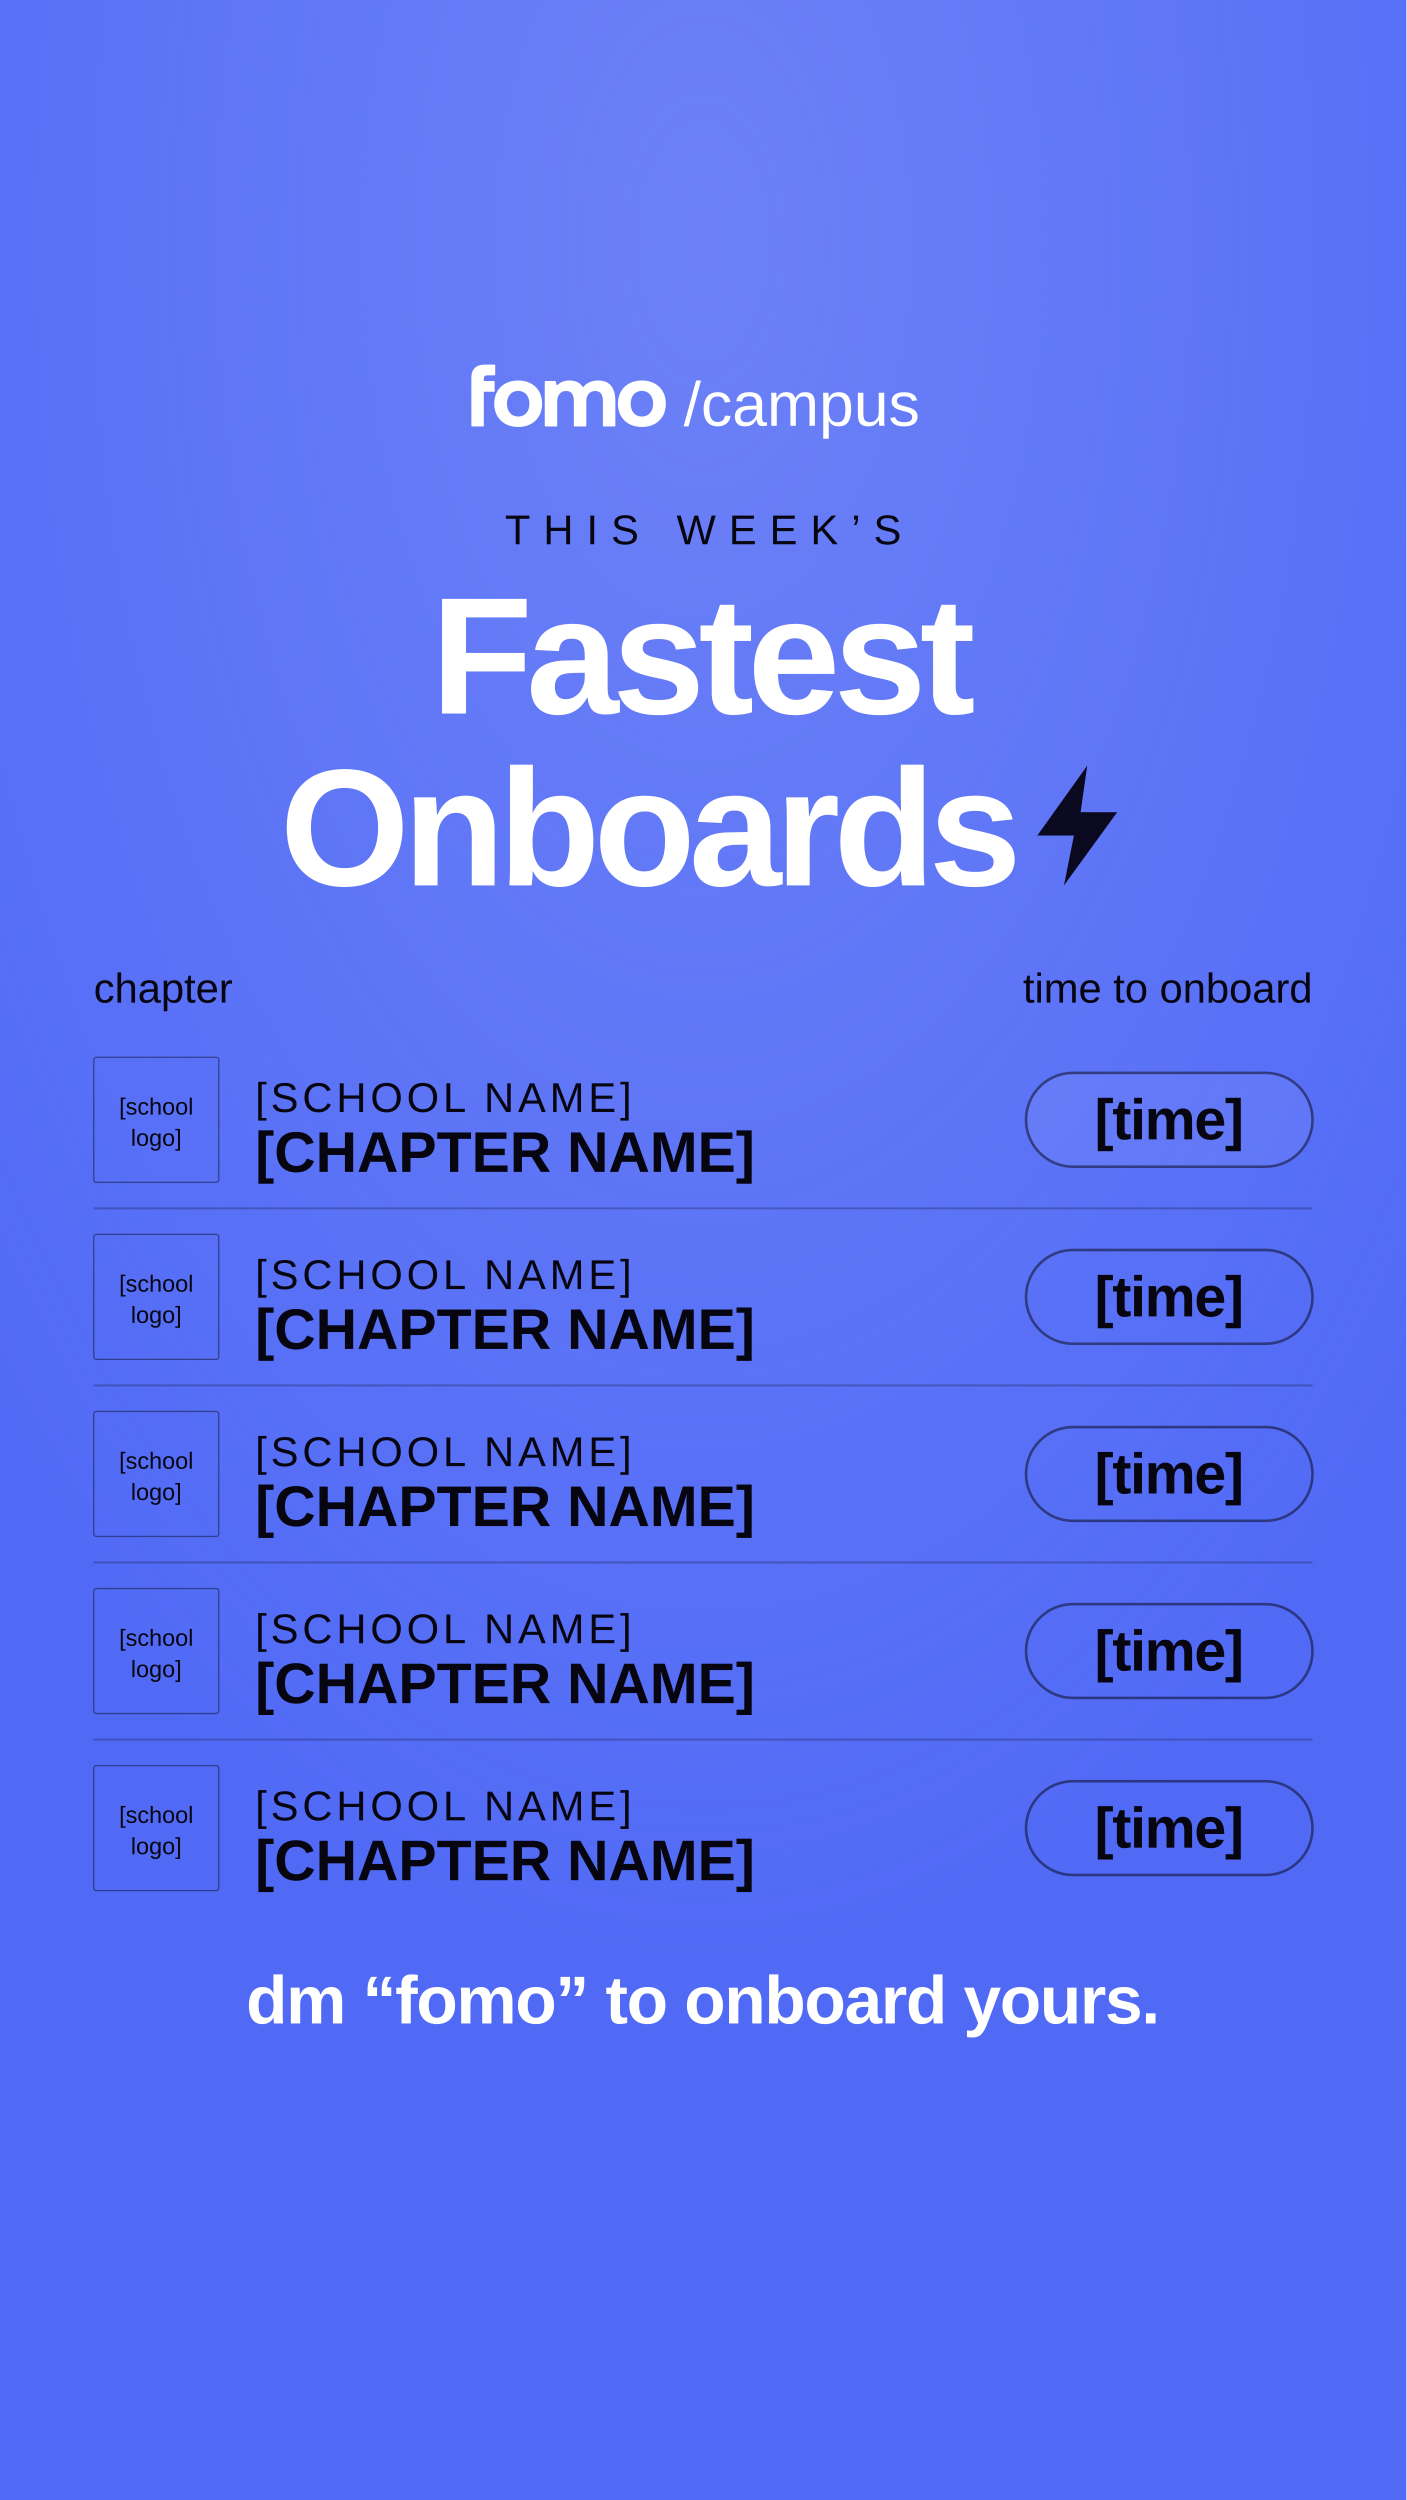
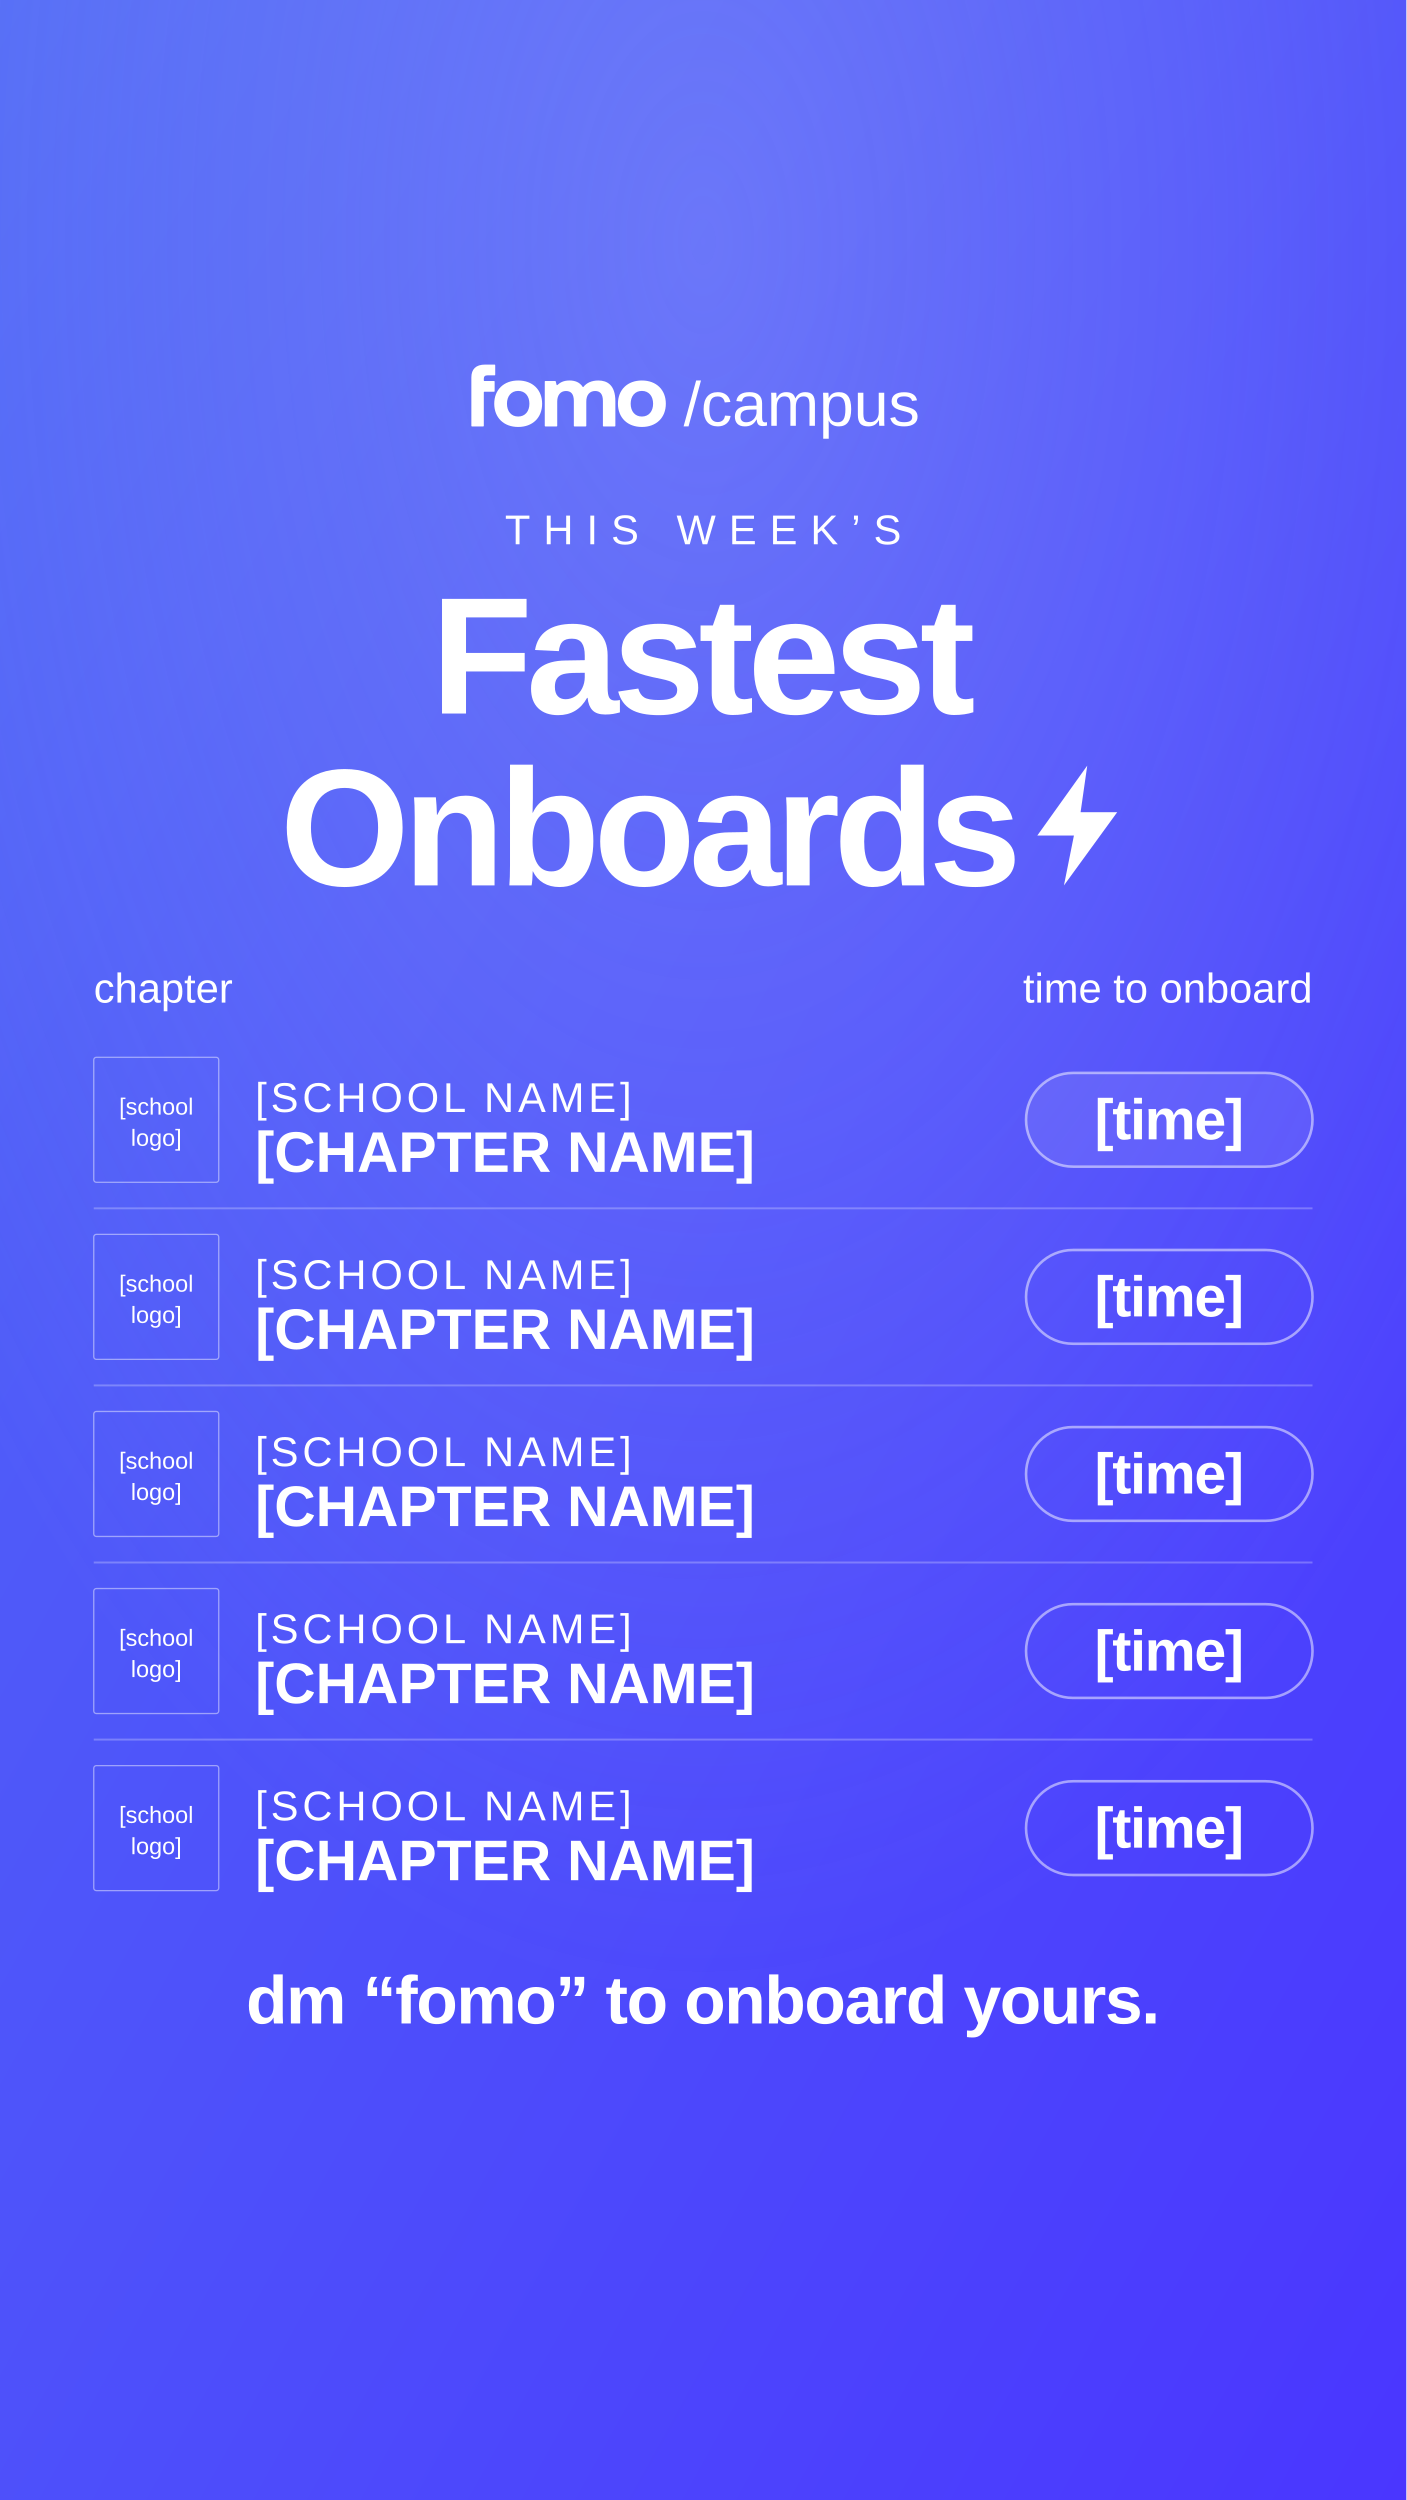
<svg xmlns="http://www.w3.org/2000/svg" xmlns:xlink="http://www.w3.org/1999/xlink" width="1080" height="1920" viewBox="0 0 1080 1920" role="img" aria-labelledby="title description">
  <defs>
    <style>text{font-family:Aeonik,Arial,sans-serif}</style>
    <symbol id="fomo-wordmark" viewBox="0 0 352 113">
      <path d="M0.003 23.325C0.003 8.468 7.991 0 24.923 0H42.105C42.675 0 43.134 0.46 43.134 1.029V18.462C43.134 19.031 42.675 19.49 42.105 19.49H28.757C24.443 19.49 22.526 21.408 22.526 25.561V28.685C22.526 29.255 22.985 29.714 23.555 29.714H41.076C41.646 29.714 42.105 30.174 42.105 30.743V48.014C42.105 48.584 41.646 49.043 41.076 49.043H23.555C22.985 49.043 22.526 49.503 22.526 50.072V110.797C22.526 111.366 22.066 111.826 21.497 111.826H1.029C0.46 111.826 0 111.366 0 110.797V23.325H0.003Z" fill="currentColor" />
      <path d="M41.381 70.769C41.381 45.528 58.636 28.757 84.673 28.757C110.711 28.757 127.965 45.531 127.965 70.769C127.965 96.008 110.711 112.782 84.673 112.782C58.636 112.782 41.381 96.008 41.381 70.769ZM104.959 70.769C104.959 57.192 97.291 47.606 84.67 47.606C72.049 47.606 64.384 57.192 64.384 70.769C64.384 84.347 72.052 93.933 84.67 93.933C97.287 93.933 104.959 84.347 104.959 70.769Z" fill="currentColor" />
      <path d="M260.369 65.978V110.796C260.369 111.366 259.909 111.825 259.34 111.825H238.872C238.302 111.825 237.843 111.366 237.843 110.796V65.817C237.843 53.995 233.371 47.767 223.785 47.767C214.199 47.767 207.491 54.794 207.81 67.415V110.796C207.81 111.366 207.35 111.825 206.781 111.825H186.313C185.744 111.825 185.284 111.366 185.284 110.796V65.817C185.284 53.995 180.812 47.767 171.065 47.767C161.318 47.767 155.251 55.117 155.251 66.616V110.796C155.251 111.366 154.792 111.825 154.222 111.825H133.754C133.185 111.825 132.725 111.366 132.725 110.796V30.746C132.725 30.177 133.185 29.717 133.754 29.717H151.571C152.044 29.717 152.456 30.039 152.569 30.495L154.088 36.58C154.246 37.211 155.028 37.447 155.501 37.002C160.183 32.615 166.476 28.757 177.451 28.757C186.961 28.757 195.882 31.703 201.246 40.284C201.565 40.791 202.281 40.836 202.652 40.362C208.307 33.136 217.317 28.757 229.687 28.757C245.662 28.757 260.358 37.063 260.358 65.978H260.369Z" fill="currentColor" />
      <path d="M265.029 70.769C265.029 45.528 282.284 28.757 308.321 28.757C334.359 28.757 351.613 45.531 351.613 70.769C351.613 96.008 334.359 112.782 308.321 112.782C282.284 112.782 265.029 96.008 265.029 70.769ZM328.607 70.769C328.607 57.192 320.939 47.606 308.318 47.606C295.697 47.606 288.032 57.192 288.032 70.769C288.032 84.347 295.7 93.933 308.318 93.933C320.935 93.933 328.607 84.347 328.607 70.769Z" fill="currentColor" />
    </symbol>
+     <linearGradient id="field" x1="0" y1="0" x2="1" y2="1">
+       <stop stop-color="#516AF6" />
+       <stop offset="1" stop-color="#4A36FF" />
+     </linearGradient>
    <radialGradient id="glow" cx="0.5" cy="0.1" r="0.7">
      <stop stop-color="#ACB8F9" stop-opacity="0.3" />
      <stop offset="1" stop-color="#ACB8F9" stop-opacity="0" />
    </radialGradient>
  </defs>
  <g id="background">
-     <rect width="1080" height="1920" fill="#516AF6" />
+     <rect width="1080" height="1920" fill="url(#field)" />
    <rect width="1080" height="1920" fill="url(#glow)" />
  </g>
  <g id="brand" color="#FFFFFF">
    <use href="#fomo-wordmark" xlink:href="#fomo-wordmark" x="362" y="280" width="149.522" height="48" />
    <text x="525" y="327" font-size="48" fill="#FFFFFF" font-weight="500">/campus</text>
  </g>
  <g id="editable-headline">
-     <text x="540" y="418" font-size="32" fill="#060510" font-weight="500" text-anchor="middle" letter-spacing="10">THIS WEEK’S</text>
+     <text x="540" y="418" font-size="32" fill="#FFFFFF" font-weight="500" text-anchor="middle" letter-spacing="10">THIS WEEK’S</text>
    <text x="540" y="548" font-size="128" fill="#FFFFFF" font-weight="700" text-anchor="middle" letter-spacing="-5">Fastest</text>
    <text x="215" y="680" font-size="128" fill="#FFFFFF" font-weight="700" letter-spacing="-5">Onboards</text>
-     <g id="series-icon" fill="#0B091F" transform="translate(789 588) scale(1.2778)">
+     <g id="series-icon" fill="#FFFFFF" transform="translate(789 588) scale(1.2778)">
      <path d="M36 0L6 42H28L22 72L54 28H32Z" />
    </g>
  </g>
  <g id="editable-column-labels">
-     <text x="72" y="770" font-size="32" fill="#060510" font-weight="400">chapter</text>
-     <text x="1008" y="770" font-size="32" fill="#060510" font-weight="400" text-anchor="end">time to onboard</text>
+     <text x="72" y="770" font-size="32" fill="#FFFFFF" font-weight="400">chapter</text>
+     <text x="1008" y="770" font-size="32" fill="#FFFFFF" font-weight="400" text-anchor="end">time to onboard</text>
  </g>
  <g id="editable-chapter-rows">
    <g id="onboard-1">
      <g id="replace-onboard-1-school-logo">
-         <rect x="72" y="812" width="96" height="96" rx="2" fill="none" stroke="#060510" stroke-opacity=".45" />
-         <text x="120" y="856" font-size="18" fill="#060510" font-weight="400" text-anchor="middle">[school</text>
-         <text x="120" y="880" font-size="18" fill="#060510" font-weight="400" text-anchor="middle">logo]</text>
+         <rect x="72" y="812" width="96" height="96" rx="2" fill="none" stroke="#FFFFFF" stroke-opacity=".45" />
+         <text x="120" y="856" font-size="18" fill="#FFFFFF" font-weight="400" text-anchor="middle">[school</text>
+         <text x="120" y="880" font-size="18" fill="#FFFFFF" font-weight="400" text-anchor="middle">logo]</text>
      </g>
-       <text x="196" y="854" font-size="32" fill="#060510" font-weight="500" letter-spacing="3">[SCHOOL NAME]</text>
-       <text x="196" y="900" font-size="44" fill="#060510" font-weight="700">[CHAPTER NAME]</text>
-       <rect x="788" y="824" width="220" height="72" rx="36" fill="#FFFFFF" fill-opacity="0.06" stroke="#060510" stroke-opacity=".5" stroke-width="2" />
-       <text x="898" y="875" font-size="44" fill="#060510" font-weight="700" text-anchor="middle" letter-spacing="-1">[time]</text>
+       <text x="196" y="854" font-size="32" fill="#FFFFFF" font-weight="500" letter-spacing="3">[SCHOOL NAME]</text>
+       <text x="196" y="900" font-size="44" fill="#FFFFFF" font-weight="700">[CHAPTER NAME]</text>
+       <rect x="788" y="824" width="220" height="72" rx="36" fill="#FFFFFF" fill-opacity="0.08" stroke="#FFFFFF" stroke-opacity=".5" stroke-width="2" />
+       <text x="898" y="875" font-size="44" fill="#FFFFFF" font-weight="700" text-anchor="middle" letter-spacing="-1">[time]</text>
    </g>
    <g id="onboard-2">
-       <path d="M72 928 H1008" fill="none" stroke="#060510" stroke-opacity=".25" stroke-width="1.5" />
+       <path d="M72 928 H1008" fill="none" stroke="#FFFFFF" stroke-opacity=".25" stroke-width="1.5" />
      <g id="replace-onboard-2-school-logo">
-         <rect x="72" y="948" width="96" height="96" rx="2" fill="none" stroke="#060510" stroke-opacity=".45" />
-         <text x="120" y="992" font-size="18" fill="#060510" font-weight="400" text-anchor="middle">[school</text>
-         <text x="120" y="1016" font-size="18" fill="#060510" font-weight="400" text-anchor="middle">logo]</text>
+         <rect x="72" y="948" width="96" height="96" rx="2" fill="none" stroke="#FFFFFF" stroke-opacity=".45" />
+         <text x="120" y="992" font-size="18" fill="#FFFFFF" font-weight="400" text-anchor="middle">[school</text>
+         <text x="120" y="1016" font-size="18" fill="#FFFFFF" font-weight="400" text-anchor="middle">logo]</text>
      </g>
-       <text x="196" y="990" font-size="32" fill="#060510" font-weight="500" letter-spacing="3">[SCHOOL NAME]</text>
-       <text x="196" y="1036" font-size="44" fill="#060510" font-weight="700">[CHAPTER NAME]</text>
-       <rect x="788" y="960" width="220" height="72" rx="36" fill="#FFFFFF" fill-opacity="0" stroke="#060510" stroke-opacity=".5" stroke-width="2" />
-       <text x="898" y="1011" font-size="44" fill="#060510" font-weight="700" text-anchor="middle" letter-spacing="-1">[time]</text>
+       <text x="196" y="990" font-size="32" fill="#FFFFFF" font-weight="500" letter-spacing="3">[SCHOOL NAME]</text>
+       <text x="196" y="1036" font-size="44" fill="#FFFFFF" font-weight="700">[CHAPTER NAME]</text>
+       <rect x="788" y="960" width="220" height="72" rx="36" fill="#FFFFFF" fill-opacity="0" stroke="#FFFFFF" stroke-opacity=".5" stroke-width="2" />
+       <text x="898" y="1011" font-size="44" fill="#FFFFFF" font-weight="700" text-anchor="middle" letter-spacing="-1">[time]</text>
    </g>
    <g id="onboard-3">
-       <path d="M72 1064 H1008" fill="none" stroke="#060510" stroke-opacity=".25" stroke-width="1.5" />
+       <path d="M72 1064 H1008" fill="none" stroke="#FFFFFF" stroke-opacity=".25" stroke-width="1.5" />
      <g id="replace-onboard-3-school-logo">
-         <rect x="72" y="1084" width="96" height="96" rx="2" fill="none" stroke="#060510" stroke-opacity=".45" />
-         <text x="120" y="1128" font-size="18" fill="#060510" font-weight="400" text-anchor="middle">[school</text>
-         <text x="120" y="1152" font-size="18" fill="#060510" font-weight="400" text-anchor="middle">logo]</text>
+         <rect x="72" y="1084" width="96" height="96" rx="2" fill="none" stroke="#FFFFFF" stroke-opacity=".45" />
+         <text x="120" y="1128" font-size="18" fill="#FFFFFF" font-weight="400" text-anchor="middle">[school</text>
+         <text x="120" y="1152" font-size="18" fill="#FFFFFF" font-weight="400" text-anchor="middle">logo]</text>
      </g>
-       <text x="196" y="1126" font-size="32" fill="#060510" font-weight="500" letter-spacing="3">[SCHOOL NAME]</text>
-       <text x="196" y="1172" font-size="44" fill="#060510" font-weight="700">[CHAPTER NAME]</text>
-       <rect x="788" y="1096" width="220" height="72" rx="36" fill="#FFFFFF" fill-opacity="0" stroke="#060510" stroke-opacity=".5" stroke-width="2" />
-       <text x="898" y="1147" font-size="44" fill="#060510" font-weight="700" text-anchor="middle" letter-spacing="-1">[time]</text>
+       <text x="196" y="1126" font-size="32" fill="#FFFFFF" font-weight="500" letter-spacing="3">[SCHOOL NAME]</text>
+       <text x="196" y="1172" font-size="44" fill="#FFFFFF" font-weight="700">[CHAPTER NAME]</text>
+       <rect x="788" y="1096" width="220" height="72" rx="36" fill="#FFFFFF" fill-opacity="0" stroke="#FFFFFF" stroke-opacity=".5" stroke-width="2" />
+       <text x="898" y="1147" font-size="44" fill="#FFFFFF" font-weight="700" text-anchor="middle" letter-spacing="-1">[time]</text>
    </g>
    <g id="onboard-4">
-       <path d="M72 1200 H1008" fill="none" stroke="#060510" stroke-opacity=".25" stroke-width="1.5" />
+       <path d="M72 1200 H1008" fill="none" stroke="#FFFFFF" stroke-opacity=".25" stroke-width="1.5" />
      <g id="replace-onboard-4-school-logo">
-         <rect x="72" y="1220" width="96" height="96" rx="2" fill="none" stroke="#060510" stroke-opacity=".45" />
-         <text x="120" y="1264" font-size="18" fill="#060510" font-weight="400" text-anchor="middle">[school</text>
-         <text x="120" y="1288" font-size="18" fill="#060510" font-weight="400" text-anchor="middle">logo]</text>
+         <rect x="72" y="1220" width="96" height="96" rx="2" fill="none" stroke="#FFFFFF" stroke-opacity=".45" />
+         <text x="120" y="1264" font-size="18" fill="#FFFFFF" font-weight="400" text-anchor="middle">[school</text>
+         <text x="120" y="1288" font-size="18" fill="#FFFFFF" font-weight="400" text-anchor="middle">logo]</text>
      </g>
-       <text x="196" y="1262" font-size="32" fill="#060510" font-weight="500" letter-spacing="3">[SCHOOL NAME]</text>
-       <text x="196" y="1308" font-size="44" fill="#060510" font-weight="700">[CHAPTER NAME]</text>
-       <rect x="788" y="1232" width="220" height="72" rx="36" fill="#FFFFFF" fill-opacity="0" stroke="#060510" stroke-opacity=".5" stroke-width="2" />
-       <text x="898" y="1283" font-size="44" fill="#060510" font-weight="700" text-anchor="middle" letter-spacing="-1">[time]</text>
+       <text x="196" y="1262" font-size="32" fill="#FFFFFF" font-weight="500" letter-spacing="3">[SCHOOL NAME]</text>
+       <text x="196" y="1308" font-size="44" fill="#FFFFFF" font-weight="700">[CHAPTER NAME]</text>
+       <rect x="788" y="1232" width="220" height="72" rx="36" fill="#FFFFFF" fill-opacity="0" stroke="#FFFFFF" stroke-opacity=".5" stroke-width="2" />
+       <text x="898" y="1283" font-size="44" fill="#FFFFFF" font-weight="700" text-anchor="middle" letter-spacing="-1">[time]</text>
    </g>
    <g id="onboard-5">
-       <path d="M72 1336 H1008" fill="none" stroke="#060510" stroke-opacity=".25" stroke-width="1.5" />
+       <path d="M72 1336 H1008" fill="none" stroke="#FFFFFF" stroke-opacity=".25" stroke-width="1.5" />
      <g id="replace-onboard-5-school-logo">
-         <rect x="72" y="1356" width="96" height="96" rx="2" fill="none" stroke="#060510" stroke-opacity=".45" />
-         <text x="120" y="1400" font-size="18" fill="#060510" font-weight="400" text-anchor="middle">[school</text>
-         <text x="120" y="1424" font-size="18" fill="#060510" font-weight="400" text-anchor="middle">logo]</text>
+         <rect x="72" y="1356" width="96" height="96" rx="2" fill="none" stroke="#FFFFFF" stroke-opacity=".45" />
+         <text x="120" y="1400" font-size="18" fill="#FFFFFF" font-weight="400" text-anchor="middle">[school</text>
+         <text x="120" y="1424" font-size="18" fill="#FFFFFF" font-weight="400" text-anchor="middle">logo]</text>
      </g>
-       <text x="196" y="1398" font-size="32" fill="#060510" font-weight="500" letter-spacing="3">[SCHOOL NAME]</text>
-       <text x="196" y="1444" font-size="44" fill="#060510" font-weight="700">[CHAPTER NAME]</text>
-       <rect x="788" y="1368" width="220" height="72" rx="36" fill="#FFFFFF" fill-opacity="0" stroke="#060510" stroke-opacity=".5" stroke-width="2" />
-       <text x="898" y="1419" font-size="44" fill="#060510" font-weight="700" text-anchor="middle" letter-spacing="-1">[time]</text>
+       <text x="196" y="1398" font-size="32" fill="#FFFFFF" font-weight="500" letter-spacing="3">[SCHOOL NAME]</text>
+       <text x="196" y="1444" font-size="44" fill="#FFFFFF" font-weight="700">[CHAPTER NAME]</text>
+       <rect x="788" y="1368" width="220" height="72" rx="36" fill="#FFFFFF" fill-opacity="0" stroke="#FFFFFF" stroke-opacity=".5" stroke-width="2" />
+       <text x="898" y="1419" font-size="44" fill="#FFFFFF" font-weight="700" text-anchor="middle" letter-spacing="-1">[time]</text>
    </g>
  </g>
  <g id="editable-closer">
    <text x="540" y="1554" font-size="52" fill="#FFFFFF" font-weight="700" text-anchor="middle" letter-spacing="-1">dm “fomo” to onboard yours.</text>
  </g>
</svg>
